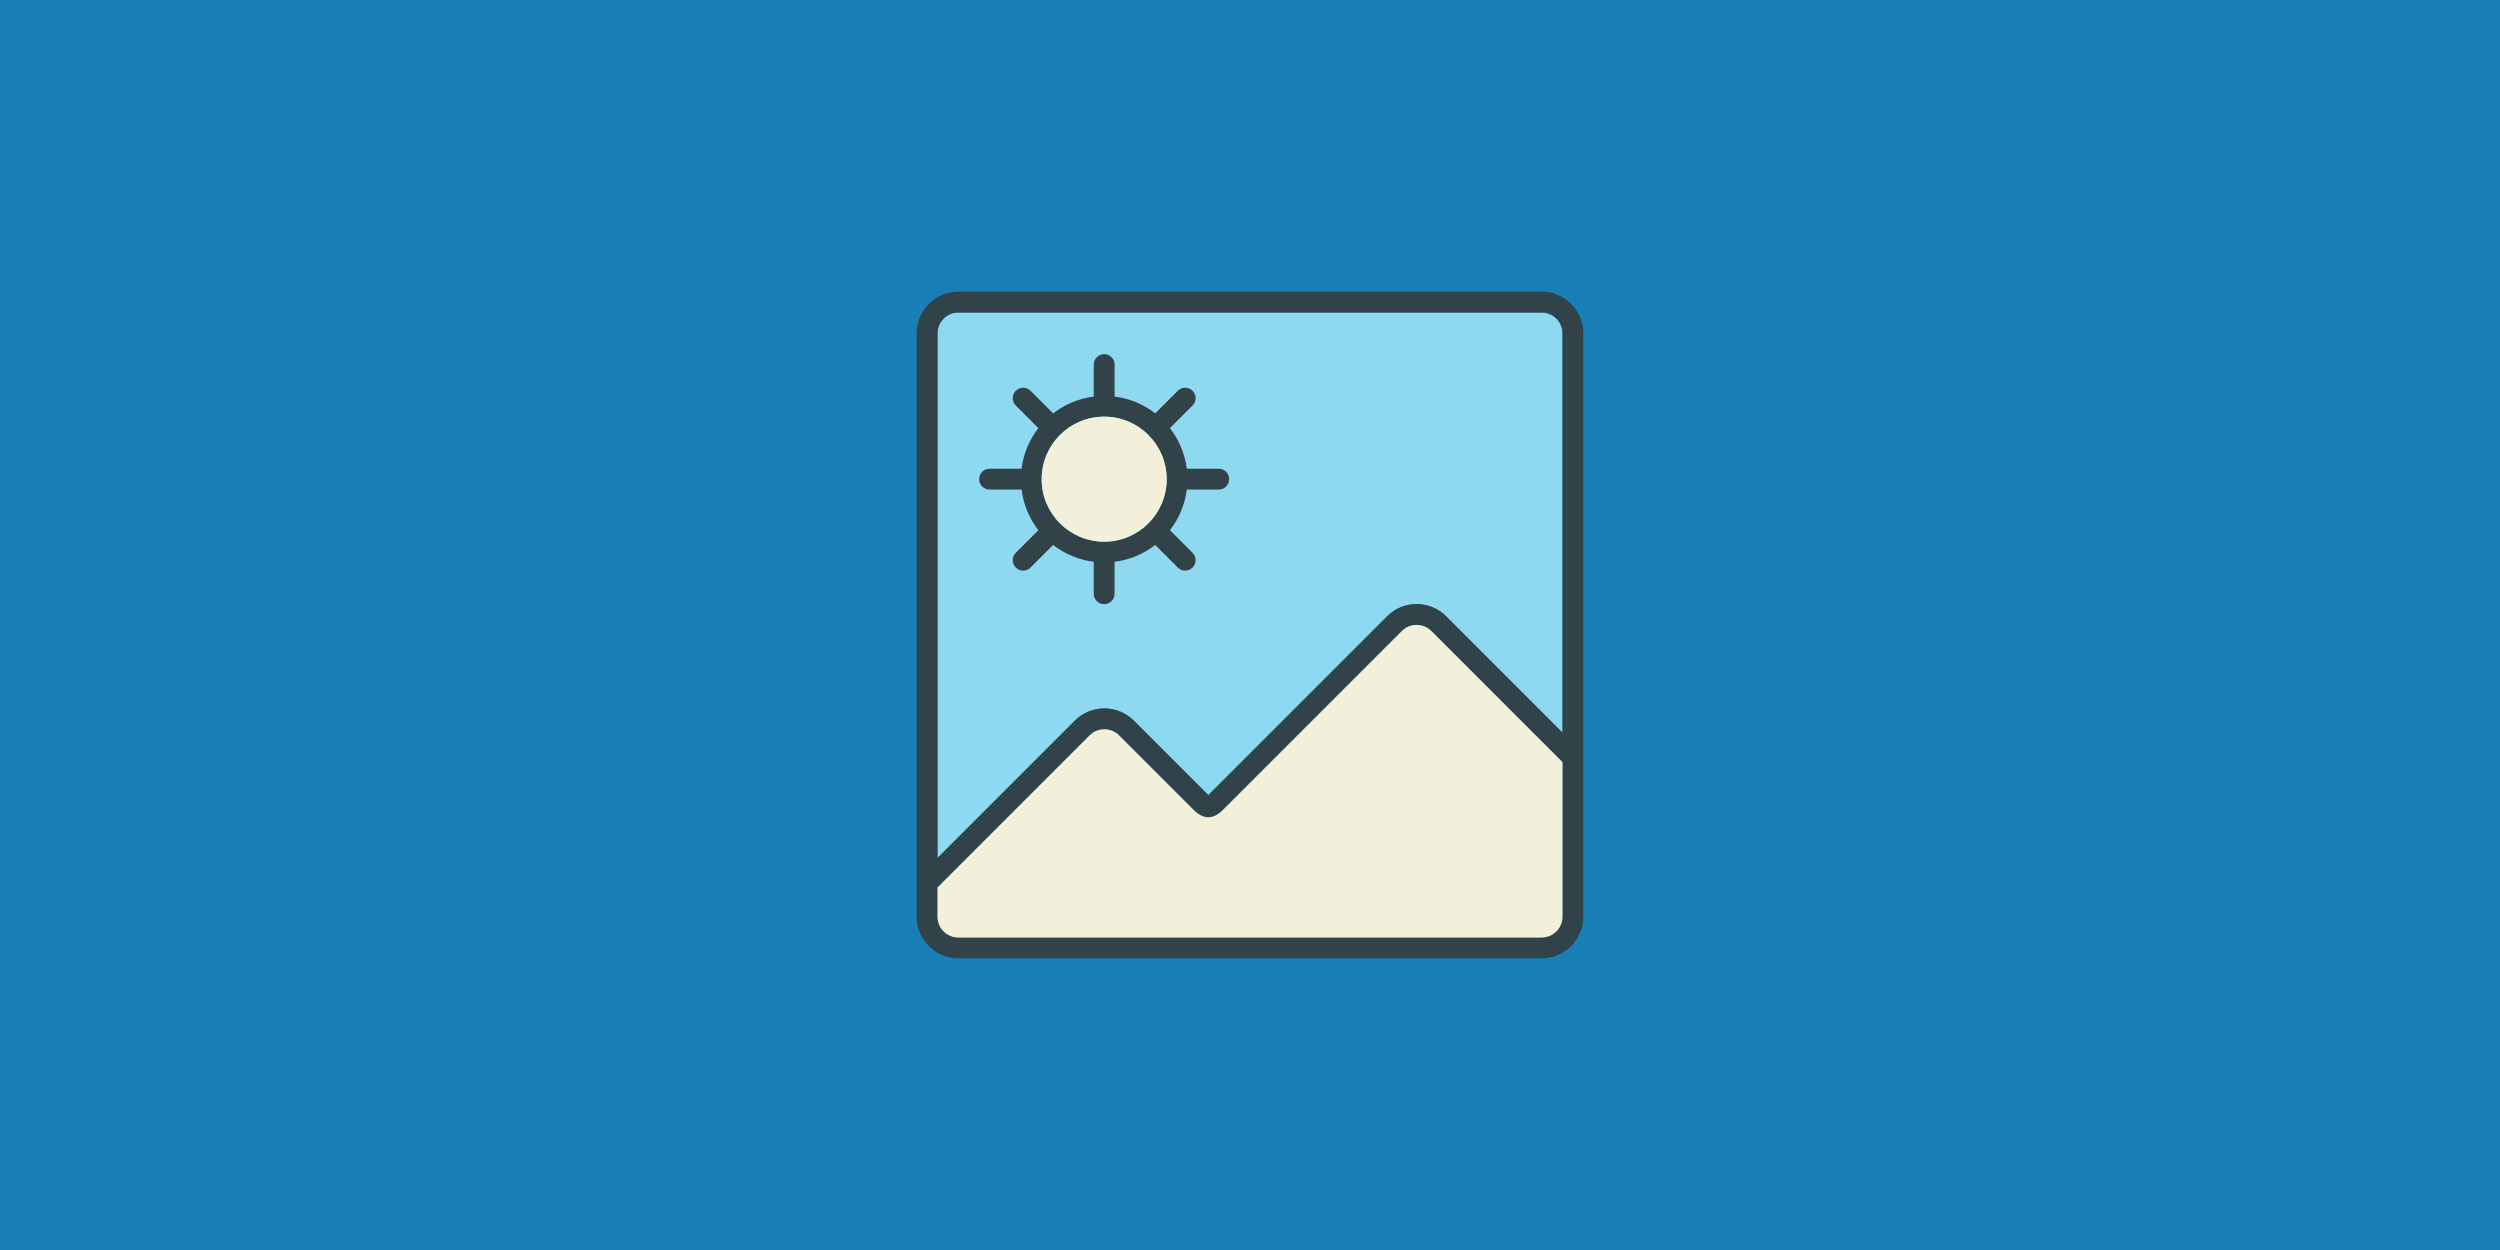
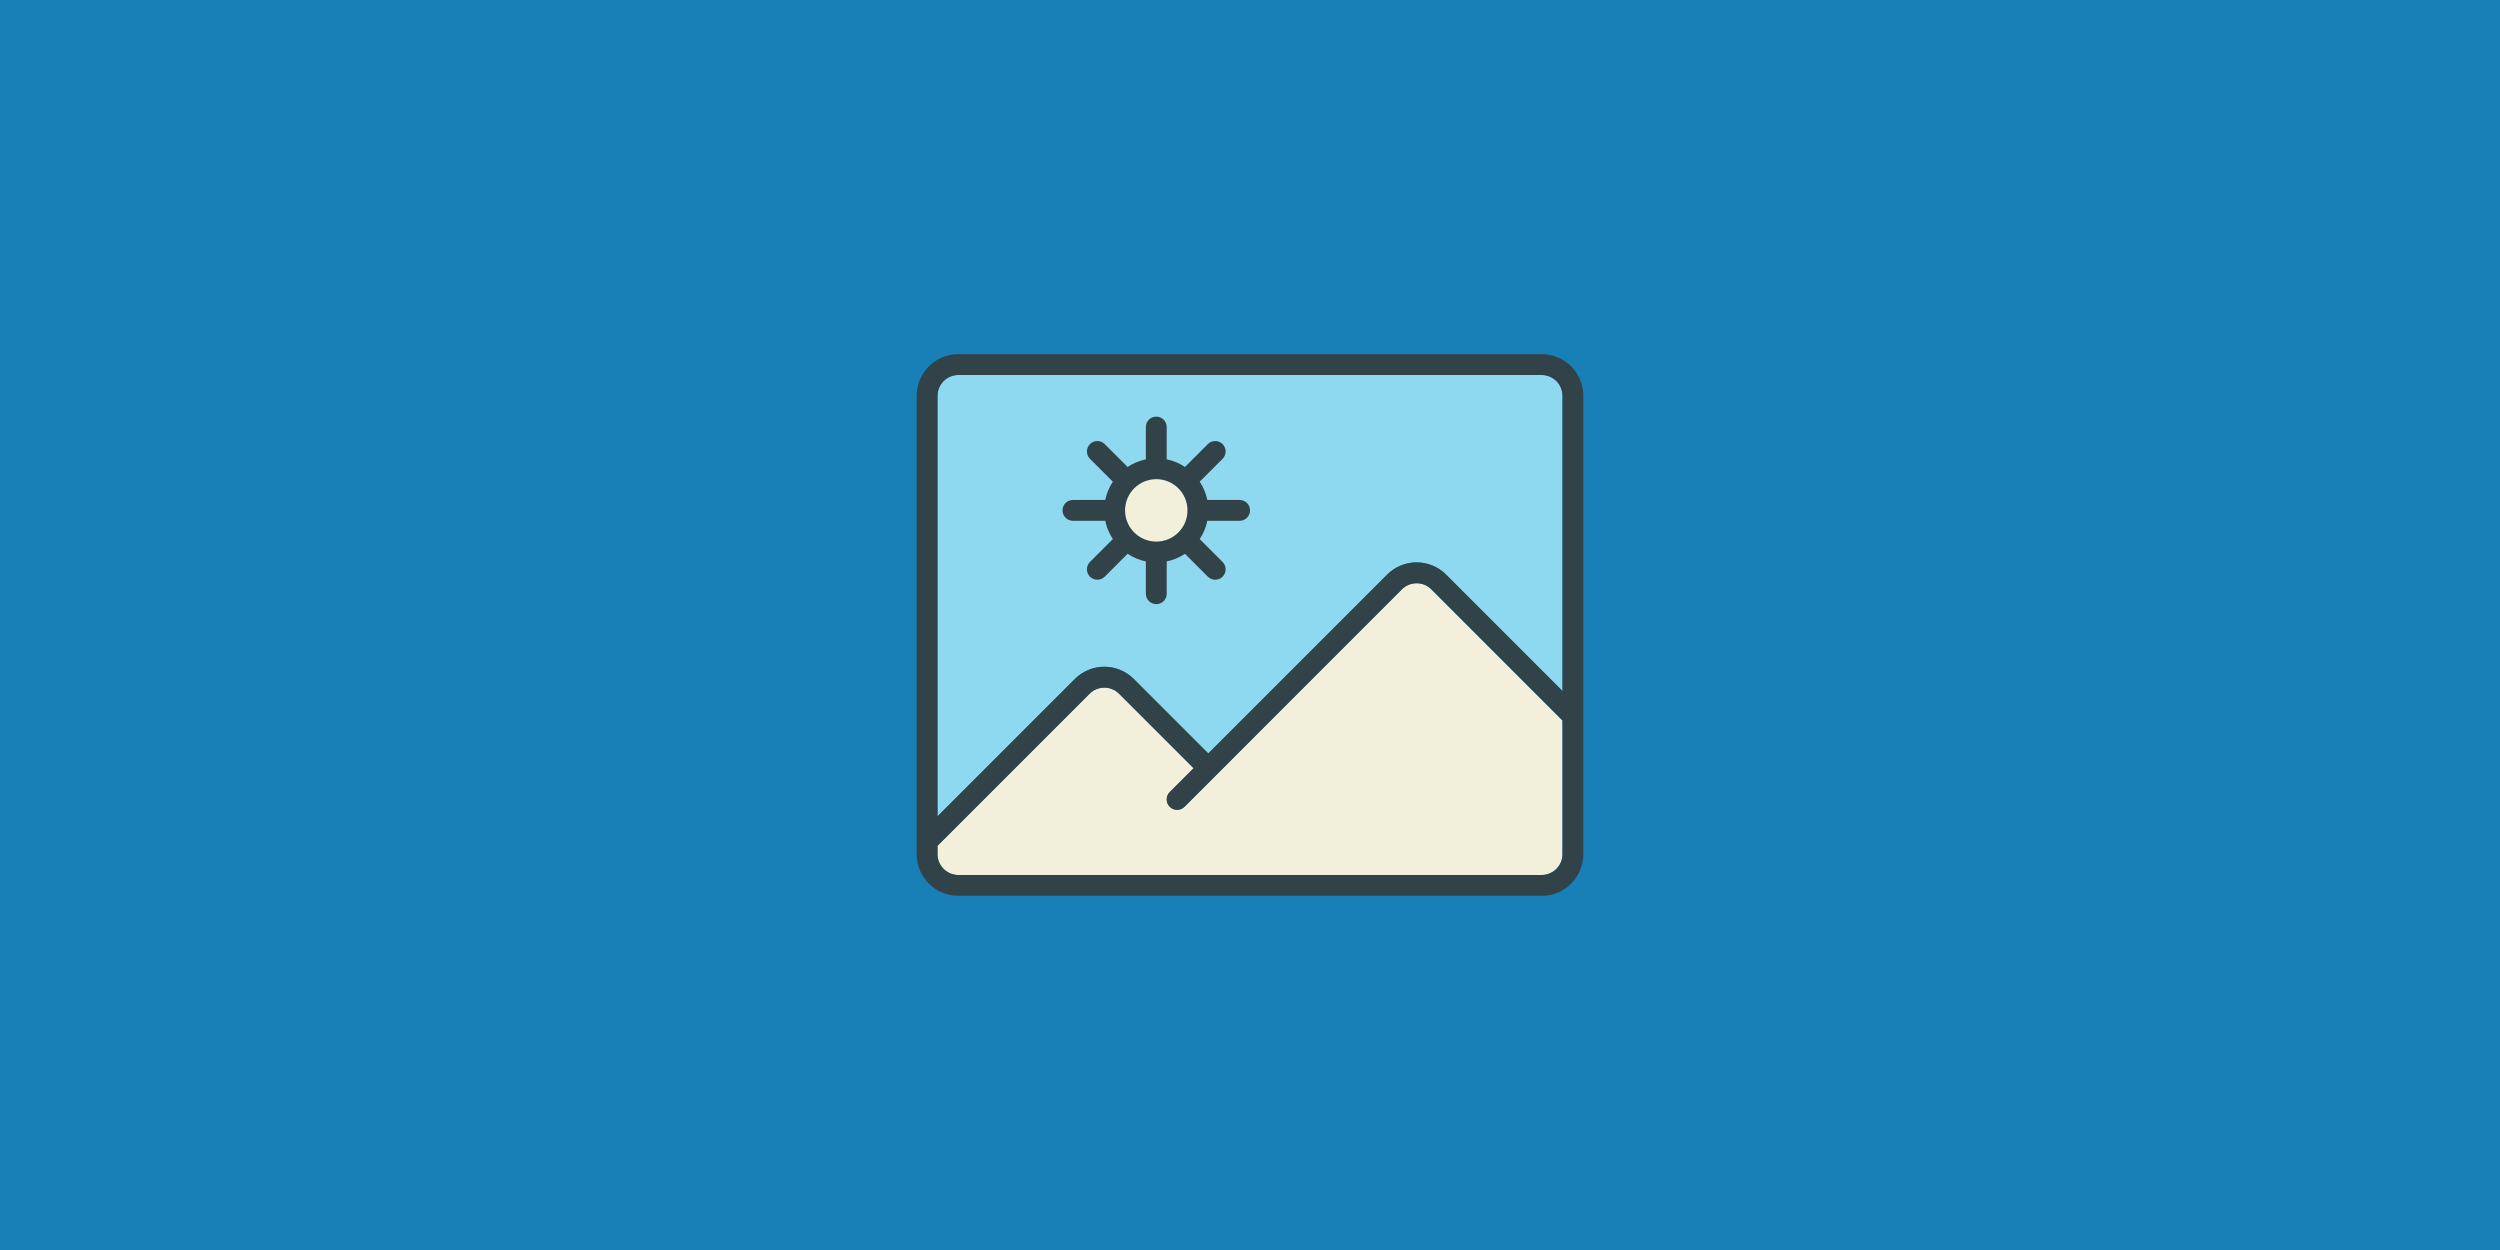
<svg xmlns="http://www.w3.org/2000/svg" version="1.0" id="Layer_1" x="0px" y="0px" width="480px" height="240px" viewBox="0 0 480 240" enable-background="new 0 0 480 240" xml:space="preserve">
  <rect id="Button_2_" fill="#1880B6" width="480" height="240" />
-   <path fill="#8ED9EF" d="M300,140.676l-22.353-22.354c-3.127-3.126-8.187-3.126-11.313,0l-34.341,34.341l-14.303-14.3  c-3.126-3.129-8.185-3.129-11.312,0L180,164.742V64c0-2.209,1.792-4,4-4H296c2.209,0,4,1.792,4,4V140.676z" />
  <g>
-     <path fill="#324249" d="M296,56H184c-4.422,0-8.001,3.578-8.001,8v112c0,4.422,3.579,8,8.001,8H296c4.422,0,8.001-3.578,8.001-8V64   C304,59.578,300.422,56,296,56z M300,176c0,2.21-1.792,4-4,4H184c-2.209,0-4-1.79-4-4v-5.602l29.205-29.203   c1.562-1.562,4.094-1.562,5.657,0c0,0,12.395,12.395,14.3,14.297c1.906,1.906,3.76,1.902,5.658,0   c1.898-1.898,34.342-34.34,34.342-34.34c1.563-1.563,4.094-1.563,5.656,0L300,146.335V176z M300,140.676l-22.353-22.354   c-3.127-3.126-8.187-3.126-11.313,0l-34.341,34.341l-14.303-14.3c-3.126-3.129-8.185-3.129-11.312,0L180,164.742V64   c0-2.209,1.792-4,4-4H296c2.209,0,4,1.792,4,4V140.676z" />
-     <path fill="#324249" d="M233.999,90h-5.997c-0.049,0-0.087,0.023-0.136,0.027c-0.362-2.938-1.519-5.625-3.252-7.848   c0.035-0.032,0.082-0.043,0.118-0.078l4.242-4.243c0.783-0.781,0.781-2.047,0-2.829c-0.784-0.781-2.047-0.781-2.832,0l-4.241,4.241   c-0.035,0.036-0.047,0.08-0.078,0.117c-2.223-1.734-4.908-2.892-7.848-3.253c0.004-0.045,0.028-0.088,0.028-0.135l0.001-6   c0-1.105-0.899-2-2-2c-1.108,0.002-2.002,0.896-2.004,2.004V76c0,0.047,0.023,0.09,0.027,0.135   c-2.939,0.362-5.627,1.52-7.849,3.251c-0.032-0.035-0.042-0.082-0.076-0.115l-4.243-4.242c-0.781-0.783-2.047-0.781-2.829,0   c-0.781,0.783-0.783,2.047,0,2.83l4.242,4.243c0.033,0.033,0.081,0.044,0.116,0.076c-1.735,2.222-2.894,4.912-3.254,7.849   C196.088,90.023,196.047,90,196,90h-6c-1.105,0-2,0.895-2,2c0,1.105,0.896,2,2,2h6c0.047,0,0.089-0.023,0.136-0.028   c0.36,2.94,1.519,5.627,3.254,7.85c-0.038,0.031-0.083,0.043-0.118,0.078l-4.242,4.241c-0.783,0.783-0.783,2.05,0,2.828   c0.783,0.785,2.045,0.781,2.832,0.003l4.241-4.241c0.035-0.036,0.046-0.083,0.078-0.118c2.223,1.733,4.908,2.89,7.848,3.252   c-0.004,0.049-0.027,0.088-0.027,0.139L209.999,114c0,1.107,0.896,2.003,2,2c1.106,0,2-0.895,2.005-2l-0.001-5.996   c0-0.051-0.024-0.09-0.028-0.139c2.937-0.362,5.625-1.519,7.848-3.254c0.031,0.037,0.043,0.083,0.078,0.12l4.241,4.241   c0.783,0.786,2.051,0.782,2.827,0c0.783-0.783,0.781-2.046,0.002-2.831l-4.239-4.241c-0.036-0.035-0.083-0.047-0.12-0.078   c1.735-2.223,2.892-4.91,3.254-7.848c0.049,0.004,0.087,0.028,0.136,0.028L234,94.004c1.107,0,2.001-0.896,1.999-2   C236,90.896,235.105,90.004,233.999,90z M212,104c-6.627,0-12-5.373-12-12s5.373-12,12-12c6.626,0,12,5.373,12,12   S218.626,104,212,104z" />
-   </g>
-   <g>
-     <path fill="#F2F0DA" d="M274.818,121.152c-1.562-1.563-4.093-1.563-5.656,0c0,0-32.443,32.441-34.342,34.34   c-1.898,1.902-3.752,1.906-5.658,0c-1.906-1.902-14.3-14.297-14.3-14.297c-1.562-1.562-4.095-1.562-5.657,0L180,170.398V176   c0,2.21,1.792,4,4,4H296c2.209,0,4-1.79,4-4v-29.665L274.818,121.152z" />
-     <circle fill="#F2F0DA" cx="212" cy="92" r="12" />
+     <path fill="#8ED9EF" d="M300,132.676l-22.352-22.355c-3.129-3.125-8.188-3.125-11.312,0l-34.344,34.344l-14.305-14.301   c-3.125-3.129-8.184-3.129-11.312,0L180,156.742V76c0-2.211,1.789-4,4-4h112c2.211,0,4,1.789,4,4V132.676z" />
+     <g>
+       <circle fill="#F2F0DA" cx="222" cy="97.992" r="6" />
+       <path fill="#F2F0DA" d="M296,168c2.211,0,4-1.789,4-4v-25.664l-25.18-25.184c-1.562-1.562-4.094-1.562-5.656,0l-41.742,41.754    c-0.781,0.781-2.047,0.781-2.828,0c-0.783-0.781-0.783-2.047,0-2.828l4.578-4.578c-0.002-0.004-0.004-0.004-0.008-0.008    c-1.906-1.902-14.305-14.297-14.305-14.297c-1.562-1.562-4.094-1.562-5.656,0L180,162.398V164c0,2.211,1.789,4,4,4H296z" />
+     </g>
+     <g>
+       <path fill="#324249" d="M296,68H184c-4.422,0-8,3.578-8,8v88c0,4.422,3.578,8,8,8h112c4.422,0,8-3.578,8-8V76    C304,71.578,300.422,68,296,68z M300,164c0,2.211-1.789,4-4,4H184c-2.211,0-4-1.789-4-4v-1.602l29.203-29.203    c1.562-1.562,4.094-1.562,5.656,0c0,0,12.398,12.395,14.305,14.297c0.004,0.004,0.006,0.004,0.008,0.008l-4.578,4.578    c-0.783,0.781-0.783,2.047,0,2.828c0.781,0.781,2.047,0.781,2.828,0l41.742-41.754c1.562-1.562,4.094-1.562,5.656,0L300,138.336    V164z M300,132.676l-22.352-22.355c-3.129-3.125-8.188-3.125-11.312,0l-34.344,34.344l-14.305-14.301    c-3.125-3.129-8.184-3.129-11.312,0L180,156.742V76c0-2.211,1.789-4,4-4h112c2.211,0,4,1.789,4,4V132.676z" />
+       <path fill="#324249" d="M238.008,95.992h-6.203c-0.258-1.273-0.766-2.457-1.461-3.508l4.391-4.391    c0.785-0.781,0.785-2.047,0-2.828c-0.781-0.781-2.047-0.781-2.828,0l-4.391,4.391c-1.051-0.695-2.234-1.203-3.508-1.461v-6.203    c0-1.105-0.895-2-2-2c-1.109,0-2.004,0.895-2.004,2v6.203c-1.273,0.258-2.457,0.766-3.508,1.461l-4.391-4.395    c-0.781-0.777-2.043-0.777-2.832,0c-0.777,0.789-0.777,2.051,0.004,2.832l4.391,4.391c-0.695,1.051-1.203,2.23-1.461,3.508h-6.203    c-1.105,0-1.996,0.895-2.004,2c0.008,1.113,0.902,2.004,2.004,2.004h6.203c0.258,1.273,0.766,2.457,1.461,3.508l-4.395,4.391    c-0.777,0.781-0.777,2.047,0,2.832c0.789,0.781,2.051,0.777,2.832-0.004l4.391-4.391c1.051,0.695,2.23,1.203,3.508,1.461v6.203    c0,1.105,0.895,2,2.004,2.004c1.109-0.004,2-0.898,2-2.004v-6.203c1.273-0.258,2.457-0.766,3.508-1.461l4.391,4.395    c0.781,0.781,2.047,0.781,2.832,0c0.781-0.785,0.777-2.051-0.004-2.832l-4.391-4.391c0.695-1.051,1.203-2.23,1.461-3.508h6.203    c1.105,0.004,2-0.895,2-2.004C240.008,96.887,239.113,95.992,238.008,95.992z M222.008,103.996c-3.312,0-6-2.684-6.004-5.996    c0,0,0.004-0.004,0.004-0.008c0,0-0.004,0-0.004-0.004c0.004-3.312,2.691-5.996,6.004-5.996s6,2.688,6,6    C228.008,101.309,225.32,103.996,222.008,103.996z" />
+     </g>
  </g>
</svg>
